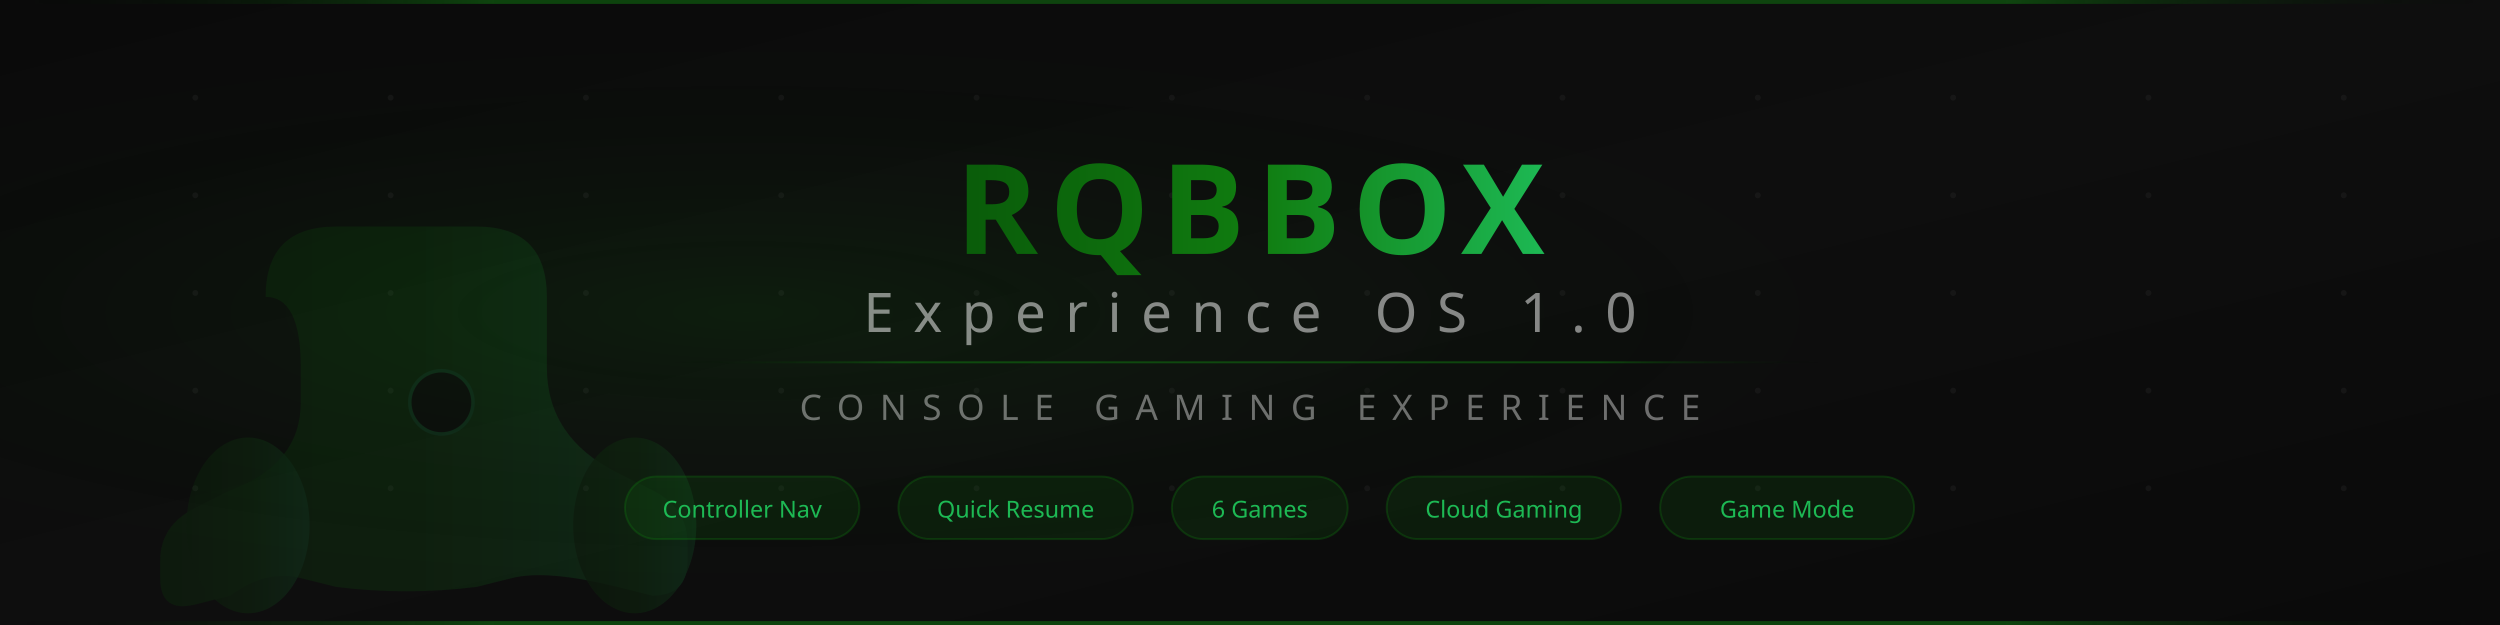
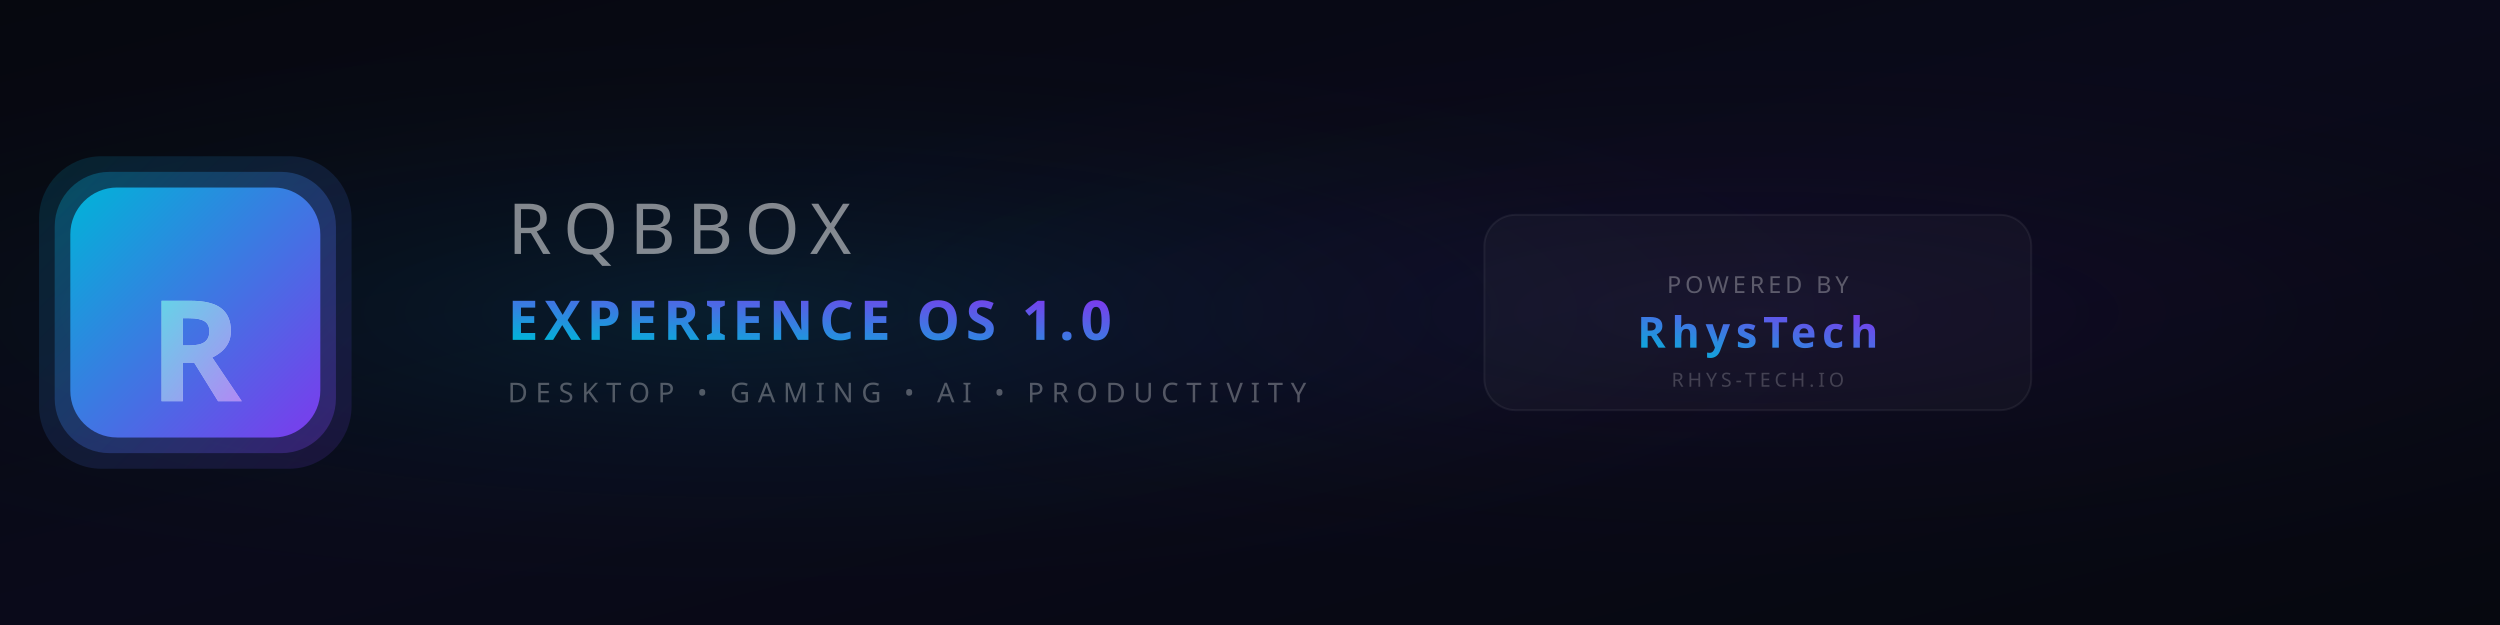
<svg xmlns="http://www.w3.org/2000/svg" viewBox="0 0 1280 320" width="1280" height="320">
  <defs>
-     <linearGradient id="bg" x1="0%" y1="0%" x2="100%" y2="100%">
-       <stop offset="0%" style="stop-color:#0a0a0a" />
-       <stop offset="50%" style="stop-color:#0e0e0e" />
-       <stop offset="100%" style="stop-color:#0a0a0a" />
+     <linearGradient id="bgGrad" x1="0%" y1="0%" x2="100%" y2="100%">
+       <stop offset="0%" style="stop-color:#06080f" />
+       <stop offset="50%" style="stop-color:#0a0a1a" />
+       <stop offset="100%" style="stop-color:#06080f" />
    </linearGradient>
-     <linearGradient id="green" x1="0%" y1="0%" x2="100%" y2="0%">
-       <stop offset="0%" style="stop-color:#0a5c0a" />
-       <stop offset="50%" style="stop-color:#107c10" />
-       <stop offset="100%" style="stop-color:#1db954" />
+     <linearGradient id="accent1" x1="0%" y1="0%" x2="100%" y2="100%">
+       <stop offset="0%" style="stop-color:#00b4d8" />
+       <stop offset="100%" style="stop-color:#7c3aed" />
    </linearGradient>
-     <radialGradient id="glow" cx="30%" cy="50%" r="50%">
-       <stop offset="0%" style="stop-color:rgba(16,124,16,0.15)" />
+     <linearGradient id="accent2" x1="100%" y1="0%" x2="0%" y2="100%">
+       <stop offset="0%" style="stop-color:#7c3aed" />
+       <stop offset="100%" style="stop-color:#00b4d8" />
+     </linearGradient>
+     <radialGradient id="glow1" cx="30%" cy="50%" r="50%">
+       <stop offset="0%" style="stop-color:rgba(0,180,216,0.12)" />
      <stop offset="100%" style="stop-color:transparent" />
    </radialGradient>
-     <linearGradient id="lineGrad" x1="0%" y1="0%" x2="100%" y2="0%">
-       <stop offset="0%" style="stop-color:transparent" />
-       <stop offset="20%" style="stop-color:rgba(16,124,16,0.5)" />
-       <stop offset="80%" style="stop-color:rgba(16,124,16,0.5)" />
+     <radialGradient id="glow2" cx="70%" cy="50%" r="50%">
+       <stop offset="0%" style="stop-color:rgba(124,58,237,0.08)" />
      <stop offset="100%" style="stop-color:transparent" />
-     </linearGradient>
+     </radialGradient>
  </defs>
-   <rect width="1280" height="320" fill="url(#bg)" />
-   <rect width="1280" height="320" fill="url(#glow)" />
-   <g opacity="0.04" fill="white">
-     <circle cx="100" cy="50" r="1.5" />
-     <circle cx="200" cy="50" r="1.5" />
-     <circle cx="300" cy="50" r="1.5" />
-     <circle cx="400" cy="50" r="1.5" />
-     <circle cx="500" cy="50" r="1.5" />
-     <circle cx="600" cy="50" r="1.5" />
-     <circle cx="700" cy="50" r="1.5" />
-     <circle cx="800" cy="50" r="1.5" />
-     <circle cx="900" cy="50" r="1.5" />
-     <circle cx="1000" cy="50" r="1.5" />
-     <circle cx="1100" cy="50" r="1.5" />
-     <circle cx="1200" cy="50" r="1.5" />
-     <circle cx="100" cy="100" r="1.5" />
-     <circle cx="200" cy="100" r="1.5" />
-     <circle cx="300" cy="100" r="1.5" />
-     <circle cx="400" cy="100" r="1.5" />
-     <circle cx="500" cy="100" r="1.5" />
-     <circle cx="600" cy="100" r="1.5" />
-     <circle cx="700" cy="100" r="1.5" />
-     <circle cx="800" cy="100" r="1.5" />
-     <circle cx="900" cy="100" r="1.5" />
-     <circle cx="1000" cy="100" r="1.5" />
-     <circle cx="1100" cy="100" r="1.5" />
-     <circle cx="1200" cy="100" r="1.5" />
-     <circle cx="100" cy="150" r="1.5" />
-     <circle cx="200" cy="150" r="1.5" />
-     <circle cx="300" cy="150" r="1.5" />
-     <circle cx="400" cy="150" r="1.5" />
-     <circle cx="500" cy="150" r="1.5" />
-     <circle cx="600" cy="150" r="1.5" />
-     <circle cx="700" cy="150" r="1.5" />
-     <circle cx="800" cy="150" r="1.5" />
-     <circle cx="900" cy="150" r="1.5" />
-     <circle cx="1000" cy="150" r="1.5" />
-     <circle cx="1100" cy="150" r="1.5" />
-     <circle cx="1200" cy="150" r="1.5" />
-     <circle cx="100" cy="200" r="1.5" />
-     <circle cx="200" cy="200" r="1.5" />
-     <circle cx="300" cy="200" r="1.5" />
-     <circle cx="400" cy="200" r="1.5" />
-     <circle cx="500" cy="200" r="1.5" />
-     <circle cx="600" cy="200" r="1.5" />
-     <circle cx="700" cy="200" r="1.5" />
-     <circle cx="800" cy="200" r="1.5" />
-     <circle cx="900" cy="200" r="1.5" />
-     <circle cx="1000" cy="200" r="1.5" />
-     <circle cx="1100" cy="200" r="1.5" />
-     <circle cx="1200" cy="200" r="1.5" />
-     <circle cx="100" cy="250" r="1.5" />
-     <circle cx="200" cy="250" r="1.5" />
-     <circle cx="300" cy="250" r="1.5" />
-     <circle cx="400" cy="250" r="1.5" />
-     <circle cx="500" cy="250" r="1.5" />
-     <circle cx="600" cy="250" r="1.5" />
-     <circle cx="700" cy="250" r="1.5" />
-     <circle cx="800" cy="250" r="1.5" />
-     <circle cx="900" cy="250" r="1.5" />
-     <circle cx="1000" cy="250" r="1.5" />
-     <circle cx="1100" cy="250" r="1.5" />
-     <circle cx="1200" cy="250" r="1.5" />
+   <rect width="1280" height="320" fill="url(#bgGrad)" />
+   <rect width="1280" height="320" fill="url(#glow1)" />
+   <rect width="1280" height="320" fill="url(#glow2)" />
+   <g transform="translate(80,160)">
+     <rect x="-60" y="-80" width="160" height="160" rx="32" fill="url(#accent1)" opacity="0.15" />
+     <rect x="-52" y="-72" width="144" height="144" rx="28" fill="url(#accent1)" opacity="0.3" />
+     <rect x="-44" y="-64" width="128" height="128" rx="24" fill="url(#accent1)" />
+     <text x="20" y="20" font-family="system-ui,sans-serif" font-size="72" font-weight="700" text-anchor="middle" dominant-baseline="middle" fill="#fff">R</text>
+     <text x="20" y="20" font-family="system-ui,sans-serif" font-size="72" font-weight="700" text-anchor="middle" dominant-baseline="middle" fill="url(#accent1)" opacity="0.6">R</text>
  </g>
-   <rect x="0" y="0" width="1280" height="2" fill="url(#lineGrad)" />
-   <rect x="0" y="318" width="1280" height="2" fill="url(#lineGrad)" />
-   <g transform="translate(100, 80) scale(0.9)" opacity="0.15">
-     <path d="M 40 80 Q 40 40 80 40 L 160 40 Q 200 40 200 80 L 200 120 Q 200 160 240 180 L 260 190 Q 280 200 280 220 L 280 230 Q 280 250 260 250 L 240 245 Q 200 235 180 240 L 160 245 Q 120 250 80 245 L 60 240 Q 40 235 20 250 L 0 255 Q -20 260 -20 240 L -20 230 Q -20 210 0 200 L 20 190 Q 60 175 60 140 L 60 120 Q 60 80 40 80 Z" fill="url(#green)" />
-     <ellipse cx="30" cy="210" rx="35" ry="50" fill="url(#green)" opacity="0.8" />
-     <ellipse cx="250" cy="210" rx="35" ry="50" fill="url(#green)" opacity="0.8" />
-     <circle cx="140" cy="140" r="18" fill="#0a0a0a" stroke="#1db954" stroke-width="2" />
+   <g transform="translate(260,130)">
+     <text font-family="system-ui,sans-serif" font-size="36" font-weight="200" letter-spacing="6" fill="rgba(255,255,255,0.5)">RQBBOX</text>
+     <text y="44" font-family="system-ui,sans-serif" font-size="28" font-weight="800" letter-spacing="3" fill="url(#accent2)">EXPERIENCE OS 1.0</text>
+     <text y="76" font-family="system-ui,sans-serif" font-size="14" font-weight="300" letter-spacing="4" fill="rgba(255,255,255,0.3)">DESKTOP • GAMING • AI • PRODUCTIVITY</text>
  </g>
-   <text x="640" y="130" text-anchor="middle" font-family="Segoe UI Variable, Segoe UI, system-ui, sans-serif" font-size="64" font-weight="800" letter-spacing="6" fill="url(#green)">RQBBOX</text>
-   <text x="640" y="170" text-anchor="middle" font-family="Segoe UI Variable, Segoe UI, system-ui, sans-serif" font-size="28" font-weight="300" letter-spacing="10" fill="rgba(255,255,255,0.5)">Experience OS 1.0</text>
-   <rect x="340" y="185" width="600" height="1" fill="url(#lineGrad)" />
-   <text x="640" y="215" text-anchor="middle" font-family="Segoe UI Variable, Segoe UI, system-ui, sans-serif" font-size="18" font-weight="300" letter-spacing="8" fill="rgba(255,255,255,0.4)">CONSOLE GAMING EXPERIENCE</text>
-   <g transform="translate(640, 260)" text-anchor="middle">
-     <rect x="-320" y="-16" width="120" height="32" rx="16" fill="rgba(16,124,16,0.15)" stroke="rgba(16,124,16,0.3)" stroke-width="1" />
-     <text x="-260" y="5" font-family="Segoe UI, system-ui, sans-serif" font-size="12" fill="#1db954">Controller Nav</text>
-     <rect x="-180" y="-16" width="120" height="32" rx="16" fill="rgba(16,124,16,0.15)" stroke="rgba(16,124,16,0.3)" stroke-width="1" />
-     <text x="-120" y="5" font-family="Segoe UI, system-ui, sans-serif" font-size="12" fill="#1db954">Quick Resume</text>
-     <rect x="-40" y="-16" width="90" height="32" rx="16" fill="rgba(16,124,16,0.15)" stroke="rgba(16,124,16,0.3)" stroke-width="1" />
-     <text x="5" y="5" font-family="Segoe UI, system-ui, sans-serif" font-size="12" fill="#1db954">6 Games</text>
-     <rect x="70" y="-16" width="120" height="32" rx="16" fill="rgba(16,124,16,0.15)" stroke="rgba(16,124,16,0.3)" stroke-width="1" />
-     <text x="130" y="5" font-family="Segoe UI, system-ui, sans-serif" font-size="12" fill="#1db954">Cloud Gaming</text>
-     <rect x="210" y="-16" width="130" height="32" rx="16" fill="rgba(16,124,16,0.15)" stroke="rgba(16,124,16,0.3)" stroke-width="1" />
-     <text x="275" y="5" font-family="Segoe UI, system-ui, sans-serif" font-size="12" fill="#1db954">Game Mode</text>
+   <g transform="translate(900,160)">
+     <rect x="-140" y="-50" width="280" height="100" rx="16" fill="rgba(255,255,255,0.03)" stroke="rgba(255,255,255,0.06)" stroke-width="1" />
+     <text x="0" y="-10" font-family="system-ui,sans-serif" font-size="12" letter-spacing="2" text-anchor="middle" fill="rgba(255,255,255,0.3)">POWERED BY</text>
+     <text y="18" font-family="system-ui,sans-serif" font-size="22" font-weight="700" letter-spacing="3" text-anchor="middle" fill="url(#accent2)">RhysTech</text>
+     <text y="38" font-family="system-ui,sans-serif" font-size="10" letter-spacing="2" text-anchor="middle" fill="rgba(255,255,255,0.2)">RHYS-TECH.IO</text>
  </g>
</svg>
